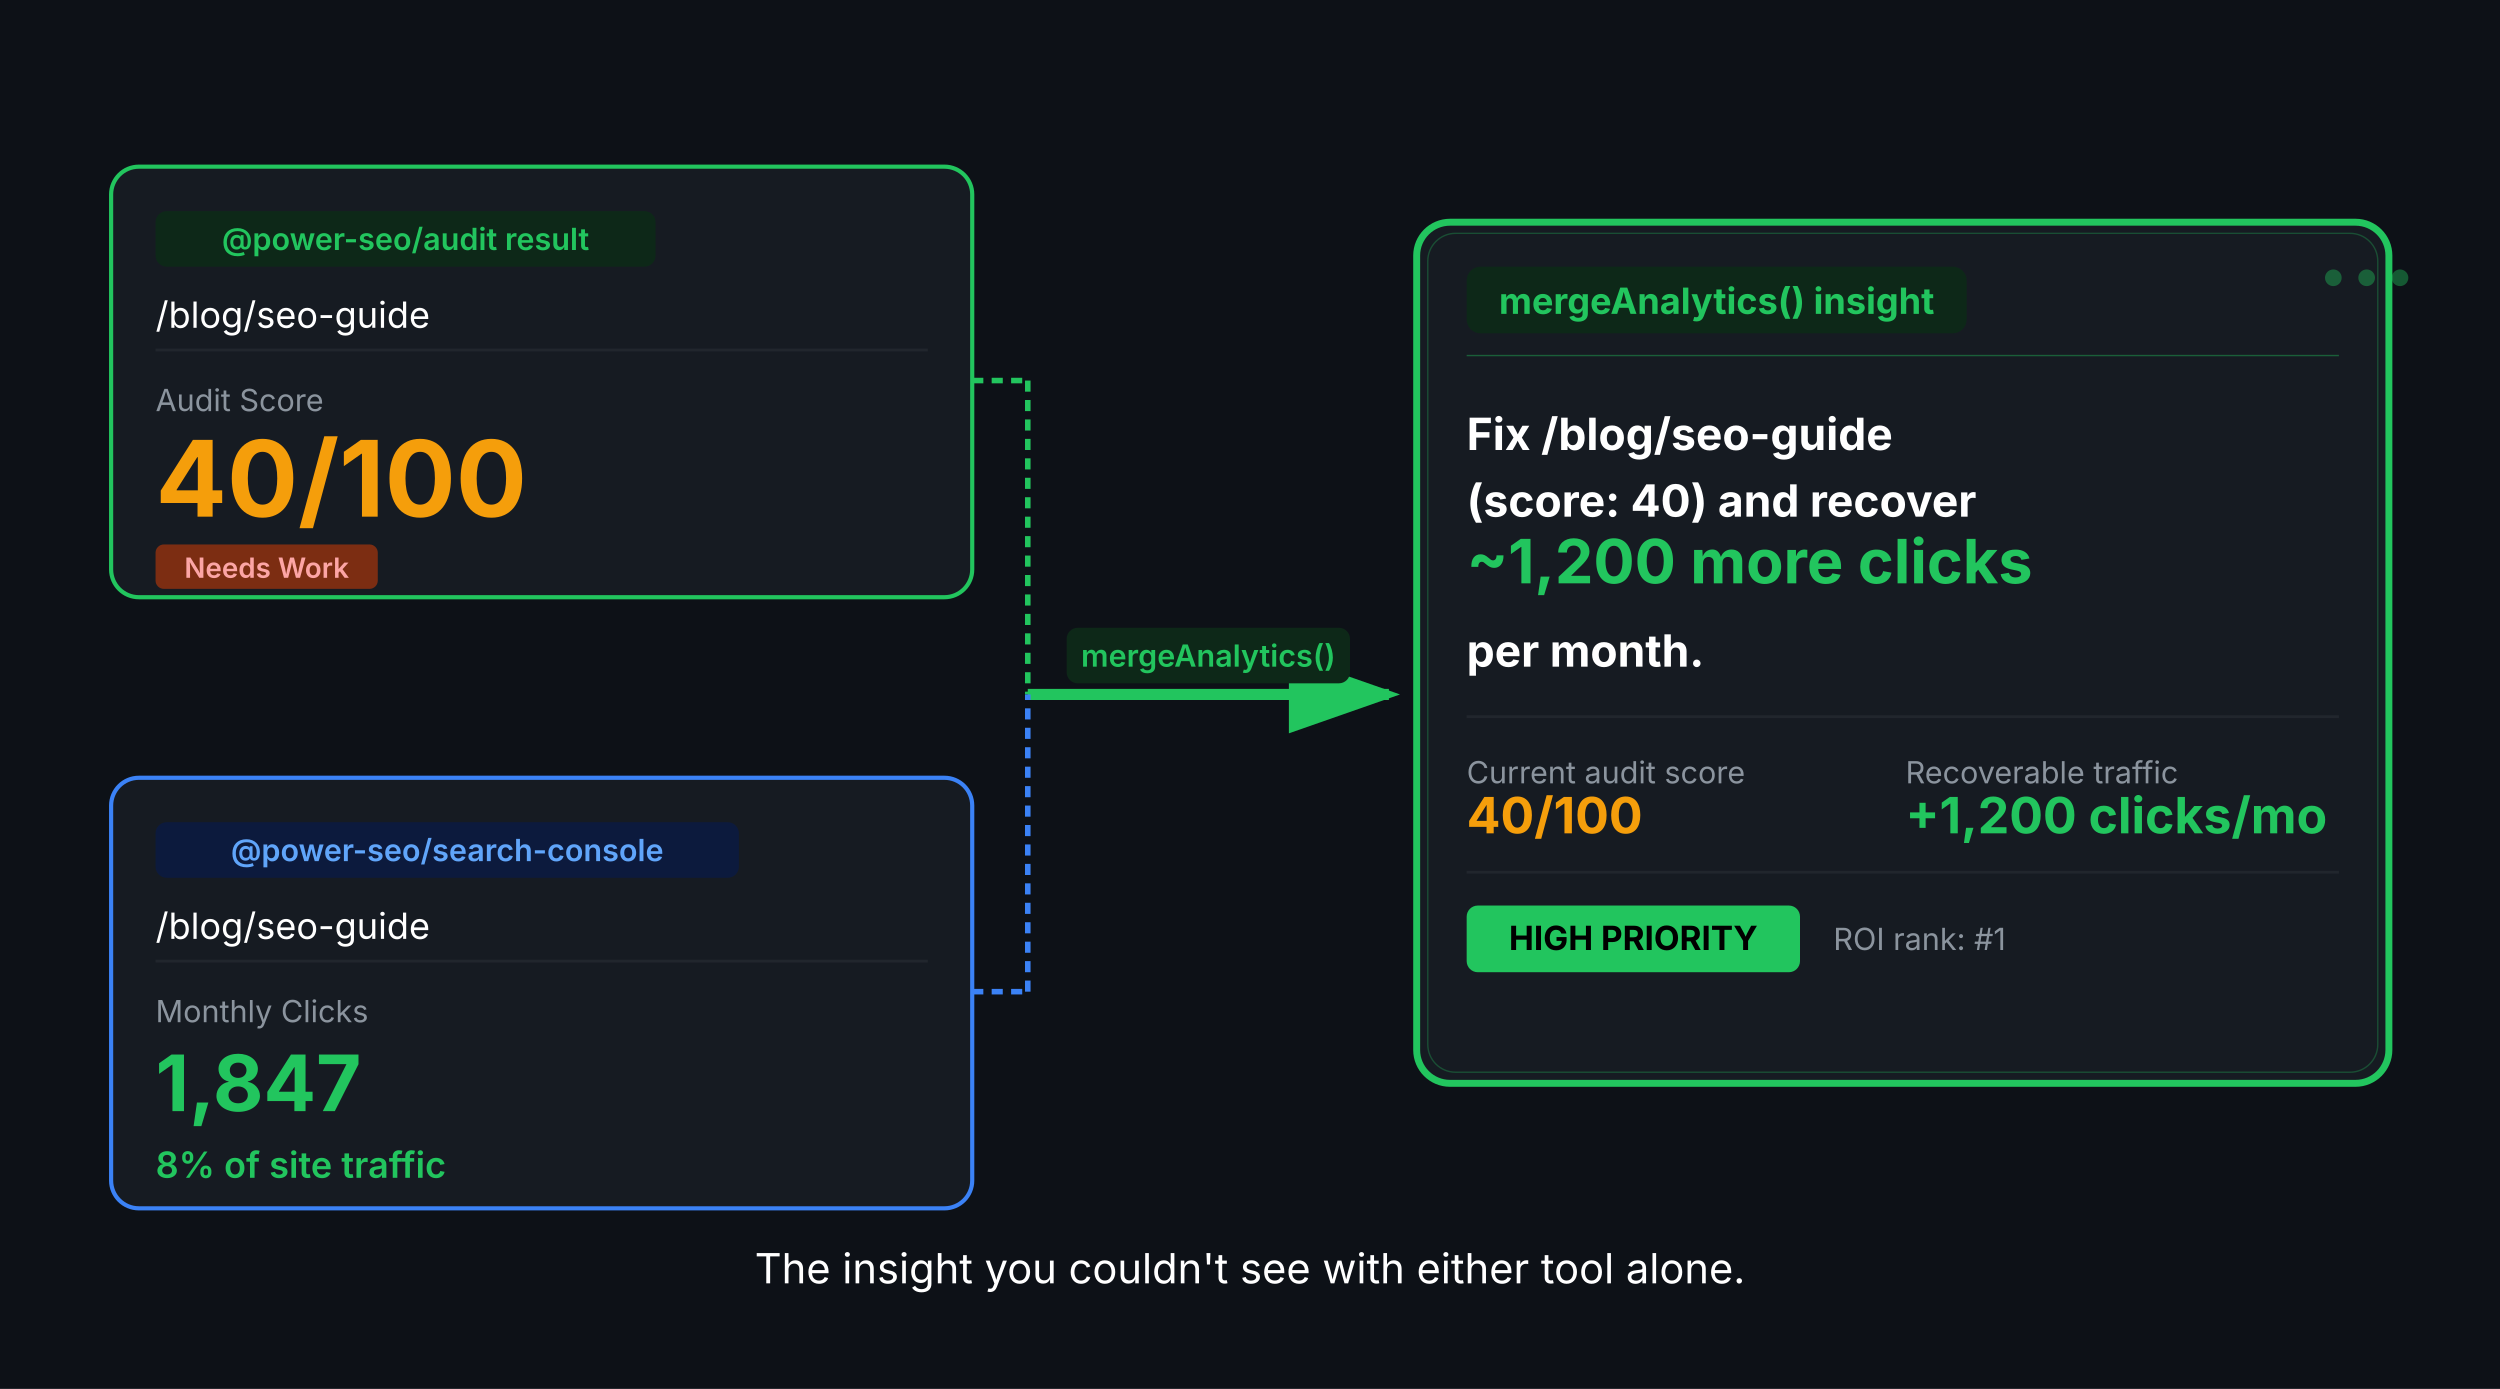
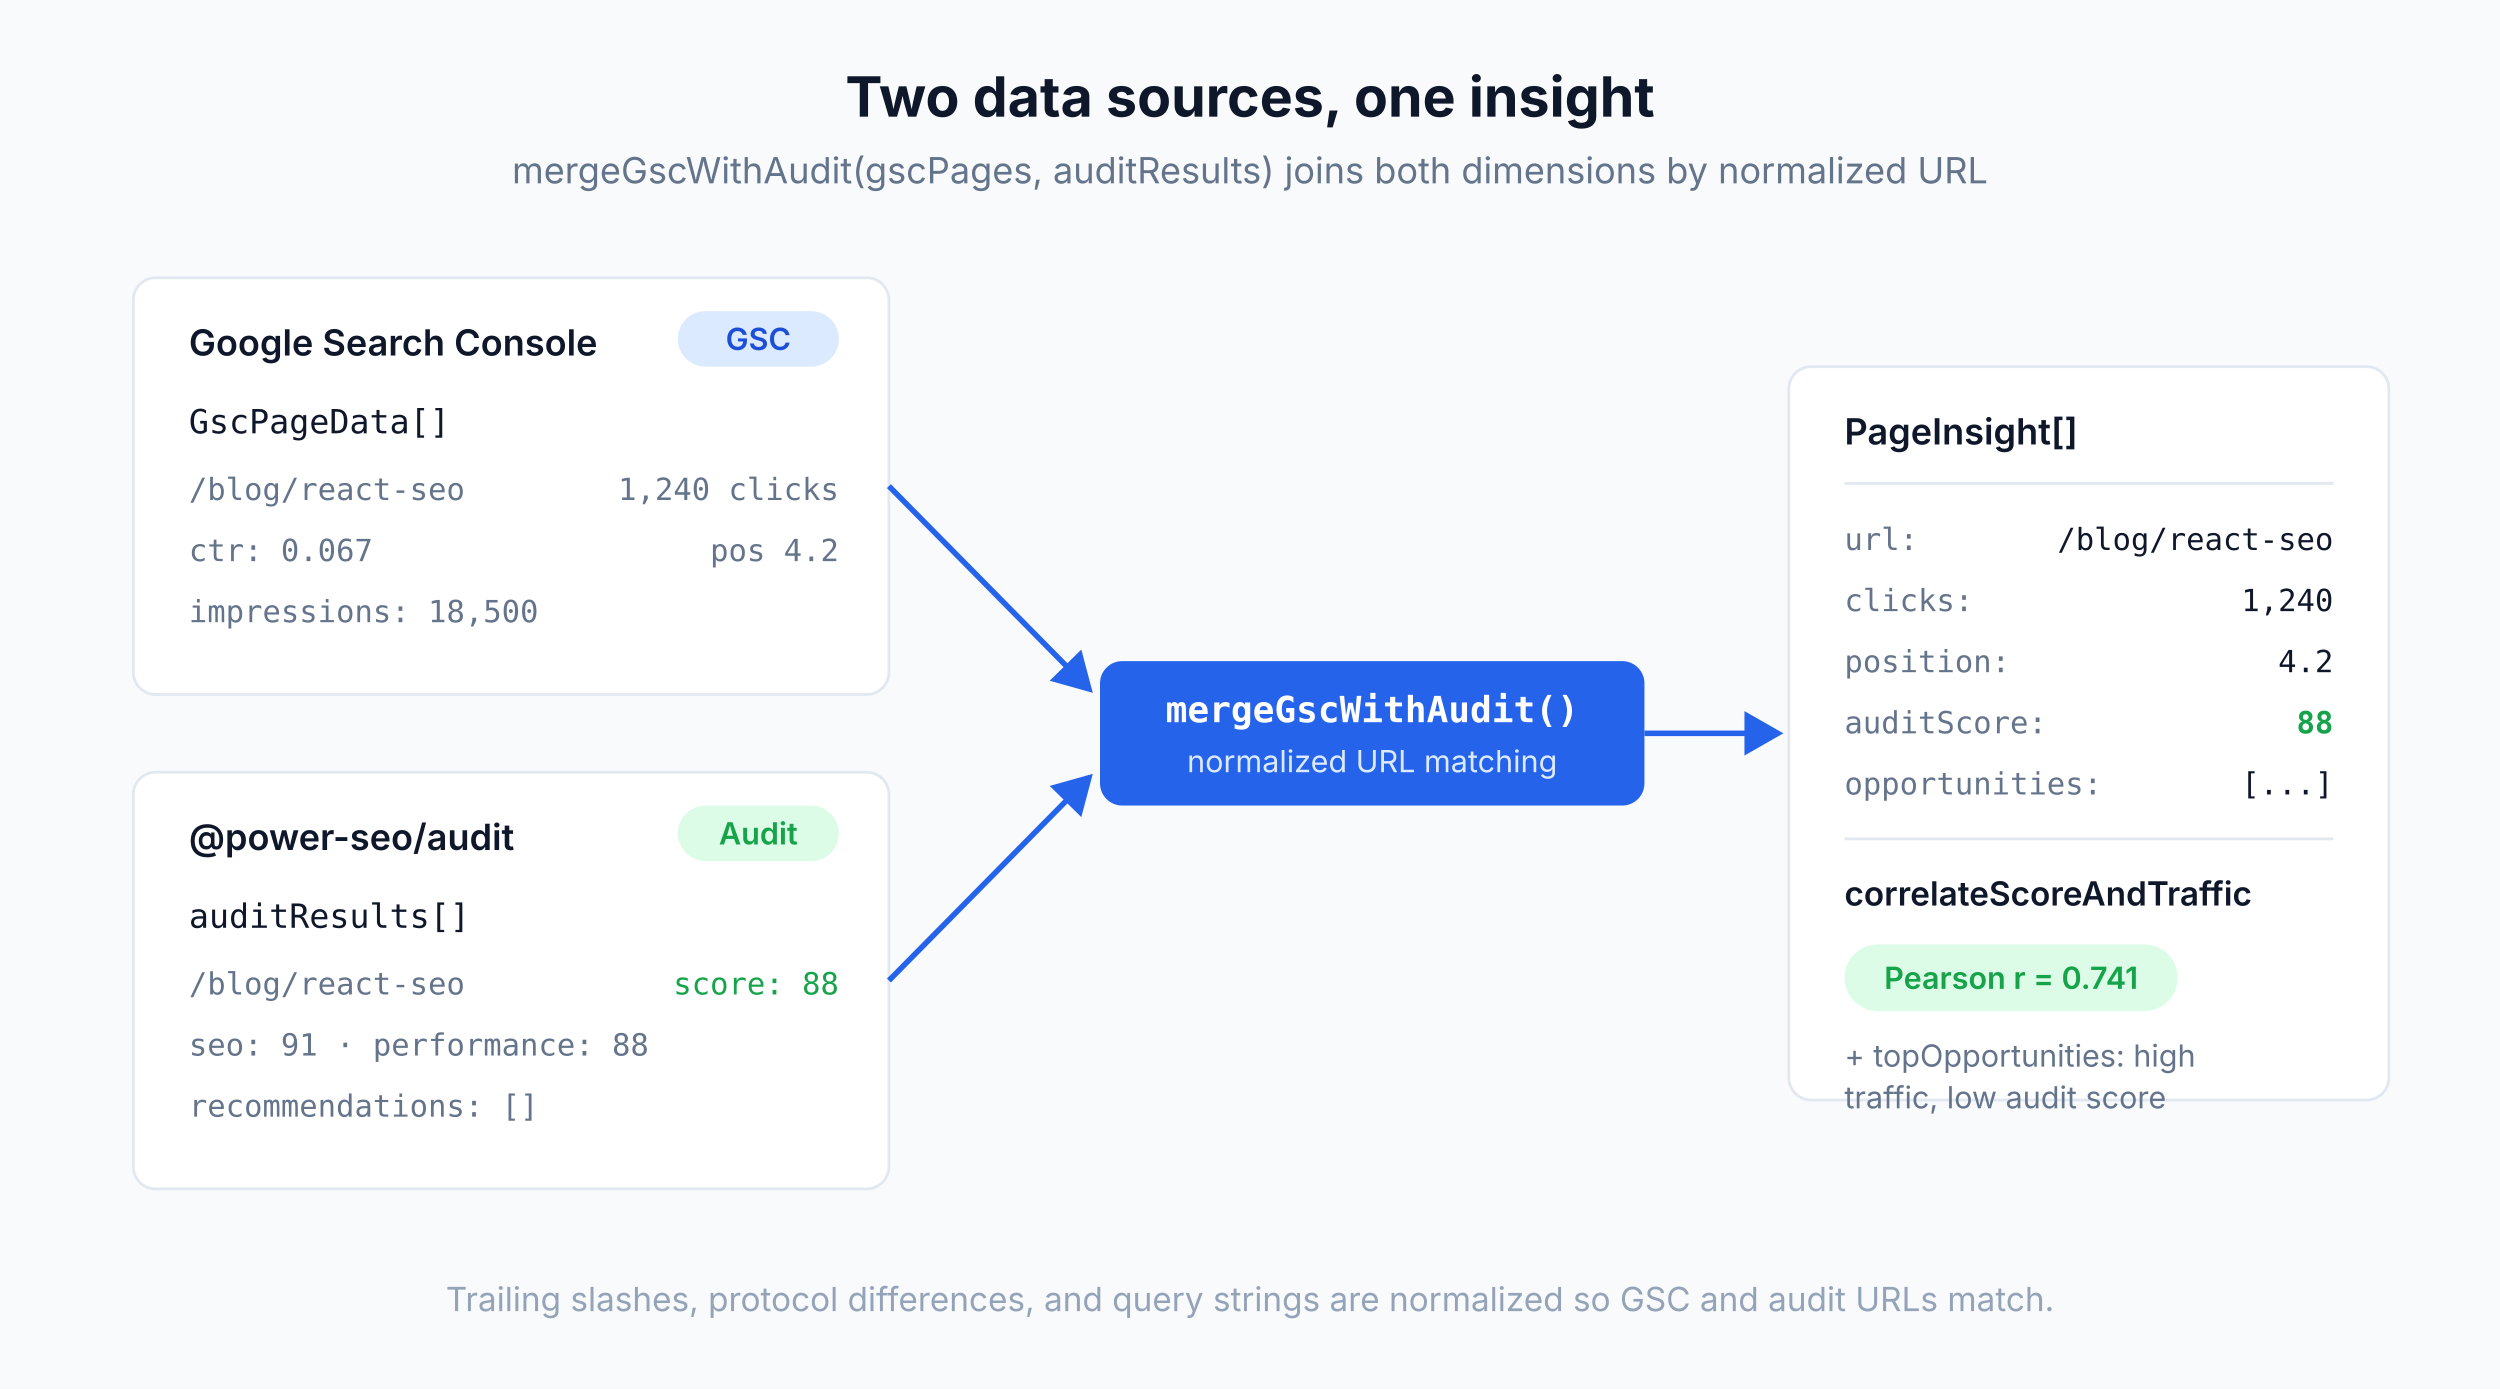
<svg xmlns="http://www.w3.org/2000/svg" width="900" height="500" viewBox="0 0 900 500">
  <defs>
    <style>
-       text { font-family: 'Inter', 'Segoe UI', system-ui, sans-serif; }
-       .mono { font-family: 'JetBrains Mono', 'Fira Code', 'Cascadia Code', monospace; }
+       .font-ui { font-family: 'Inter', -apple-system, 'Segoe UI', sans-serif; }
+       .font-mono { font-family: 'JetBrains Mono', 'Fira Code', Consolas, monospace; }
    </style>
-     <marker id="arrowGreen" markerWidth="10" markerHeight="7" refX="9" refY="3.5" orient="auto">
-       <polygon points="0 0, 10 3.5, 0 7" fill="#22c55e" />
+     <marker id="arrow" markerWidth="8" markerHeight="8" refX="6" refY="4" orient="auto">
+       <path d="M0 0 L7 4 L0 8 Z" fill="#2563eb" />
    </marker>
  </defs>
-   <rect width="900" height="500" fill="#0d1117" />
-   <rect x="40" y="60" width="310" height="155" rx="10" fill="#161b22" stroke="#22c55e" stroke-width="1.5" />
-   <rect x="56" y="76" width="180" height="20" rx="4" fill="#0d2818" />
-   <text x="146" y="90" fill="#22c55e" font-size="11" font-weight="600" text-anchor="middle">@power-seo/audit result</text>
-   <text x="56" y="118" fill="#ffffff" font-size="13" font-family="'JetBrains Mono','Fira Code',monospace">/blog/seo-guide</text>
-   <line x1="56" y1="126" x2="334" y2="126" stroke="#21262d" stroke-width="1" />
-   <text x="56" y="148" fill="#8b949e" font-size="11">Audit Score</text>
-   <text x="56" y="186" fill="#f59e0b" font-size="38" font-weight="700">40/100</text>
-   <rect x="56" y="196" width="80" height="16" rx="3" fill="#7c2d12" />
-   <text x="96" y="208" fill="#fca5a5" font-size="10" font-weight="600" text-anchor="middle">Needs Work</text>
-   <rect x="40" y="280" width="310" height="155" rx="10" fill="#161b22" stroke="#3b82f6" stroke-width="1.5" />
-   <rect x="56" y="296" width="210" height="20" rx="4" fill="#0c1a3d" />
-   <text x="161" y="310" fill="#60a5fa" font-size="11" font-weight="600" text-anchor="middle">@power-seo/search-console</text>
-   <text x="56" y="338" fill="#ffffff" font-size="13" font-family="'JetBrains Mono','Fira Code',monospace">/blog/seo-guide</text>
-   <line x1="56" y1="346" x2="334" y2="346" stroke="#21262d" stroke-width="1" />
-   <text x="56" y="368" fill="#8b949e" font-size="11">Monthly Clicks</text>
-   <text x="56" y="400" fill="#22c55e" font-size="28" font-weight="700">1,847</text>
-   <text x="56" y="424" fill="#22c55e" font-size="13" font-weight="600">8% of site traffic</text>
-   <line x1="370" y1="250" x2="500" y2="250" stroke="#22c55e" stroke-width="4" marker-end="url(#arrowGreen)" />
-   <rect x="384" y="226" width="102" height="20" rx="4" fill="#0d2818" />
-   <text x="435" y="240" fill="#22c55e" font-size="11" font-weight="600" text-anchor="middle">mergeAnalytics()</text>
-   <line x1="350" y1="137" x2="370" y2="137" stroke="#22c55e" stroke-width="2" stroke-dasharray="4,3" />
-   <line x1="370" y1="137" x2="370" y2="250" stroke="#22c55e" stroke-width="2" stroke-dasharray="4,3" />
-   <line x1="350" y1="357" x2="370" y2="357" stroke="#3b82f6" stroke-width="2" stroke-dasharray="4,3" />
-   <line x1="370" y1="357" x2="370" y2="250" stroke="#3b82f6" stroke-width="2" stroke-dasharray="4,3" />
-   <rect x="510" y="80" width="350" height="310" rx="12" fill="#161b22" stroke="#22c55e" stroke-width="2.5" />
-   <rect x="514" y="84" width="342" height="302" rx="10" fill="none" stroke="#22c55e" stroke-width="0.5" stroke-opacity="0.3" />
-   <rect x="528" y="96" width="180" height="24" rx="5" fill="#0d2818" />
-   <text x="618" y="113" fill="#22c55e" font-size="13" font-weight="700" text-anchor="middle">mergeAnalytics() insight</text>
-   <line x1="528" y1="128" x2="842" y2="128" stroke="#22c55e" stroke-width="0.5" stroke-opacity="0.4" />
-   <text x="528" y="162" fill="#ffffff" font-size="16" font-weight="700">Fix /blog/seo-guide</text>
-   <text x="528" y="186" fill="#ffffff" font-size="16" font-weight="700">(score: 40) and recover</text>
-   <text x="528" y="210" fill="#22c55e" font-size="22" font-weight="700">~1,200 more clicks</text>
-   <text x="528" y="240" fill="#ffffff" font-size="16" font-weight="700">per month.</text>
-   <line x1="528" y1="258" x2="842" y2="258" stroke="#21262d" stroke-width="1" />
-   <text x="528" y="282" fill="#8b949e" font-size="11">Current audit score</text>
-   <text x="528" y="300" fill="#f59e0b" font-size="18" font-weight="700">40/100</text>
-   <text x="686" y="282" fill="#8b949e" font-size="11">Recoverable traffic</text>
-   <text x="686" y="300" fill="#22c55e" font-size="18" font-weight="700">+1,200 clicks/mo</text>
-   <line x1="528" y1="314" x2="842" y2="314" stroke="#21262d" stroke-width="1" />
-   <rect x="528" y="326" width="120" height="24" rx="4" fill="#22c55e" />
-   <text x="588" y="342" fill="#000000" font-size="12" font-weight="700" text-anchor="middle">HIGH PRIORITY</text>
-   <text x="660" y="342" fill="#8b949e" font-size="11">ROI rank: #1</text>
-   <text x="450" y="462" fill="#ffffff" font-size="15" text-anchor="middle">The insight you couldn't see with either tool alone.</text>
-   <circle cx="840" cy="100" r="3" fill="#22c55e" fill-opacity="0.4" />
-   <circle cx="852" cy="100" r="3" fill="#22c55e" fill-opacity="0.4" />
-   <circle cx="864" cy="100" r="3" fill="#22c55e" fill-opacity="0.4" />
+   <rect width="900" height="500" fill="#f8fafc" />
+   <text x="450" y="42" class="font-ui" font-size="20" font-weight="700" fill="#0f172a" text-anchor="middle">Two data sources, one insight</text>
+   <text x="450" y="66" class="font-ui" font-size="13" fill="#64748b" text-anchor="middle">mergeGscWithAudit(gscPages, auditResults) joins both dimensions by normalized URL</text>
+   <rect x="48" y="100" width="272" height="150" rx="8" fill="#ffffff" stroke="#e2e8f0" />
+   <text x="68" y="128" class="font-ui" font-size="13" font-weight="600" fill="#0f172a">Google Search Console</text>
+   <rect x="244" y="112" width="58" height="20" rx="10" fill="#dbeafe" />
+   <text x="273" y="126" class="font-ui" font-size="11" font-weight="600" fill="#1d4ed8" text-anchor="middle">GSC</text>
+   <text x="68" y="156" class="font-mono" font-size="12" fill="#0f172a">GscPageData[]</text>
+   <text x="68" y="180" class="font-mono" font-size="11" fill="#64748b">/blog/react-seo</text>
+   <text x="302" y="180" class="font-mono" font-size="11" fill="#64748b" text-anchor="end">1,240 clicks</text>
+   <text x="68" y="202" class="font-mono" font-size="11" fill="#64748b">ctr: 0.067</text>
+   <text x="302" y="202" class="font-mono" font-size="11" fill="#64748b" text-anchor="end">pos 4.2</text>
+   <text x="68" y="224" class="font-mono" font-size="11" fill="#64748b">impressions: 18,500</text>
+   <rect x="48" y="278" width="272" height="150" rx="8" fill="#ffffff" stroke="#e2e8f0" />
+   <text x="68" y="306" class="font-ui" font-size="13" font-weight="600" fill="#0f172a">@power-seo/audit</text>
+   <rect x="244" y="290" width="58" height="20" rx="10" fill="#dcfce7" />
+   <text x="273" y="304" class="font-ui" font-size="11" font-weight="600" fill="#16a34a" text-anchor="middle">Audit</text>
+   <text x="68" y="334" class="font-mono" font-size="12" fill="#0f172a">auditResults[]</text>
+   <text x="68" y="358" class="font-mono" font-size="11" fill="#64748b">/blog/react-seo</text>
+   <text x="302" y="358" class="font-mono" font-size="11" fill="#16a34a" text-anchor="end">score: 88</text>
+   <text x="68" y="380" class="font-mono" font-size="11" fill="#64748b">seo: 91 · performance: 88</text>
+   <text x="68" y="402" class="font-mono" font-size="11" fill="#64748b">recommendations: []</text>
+   <line x1="320" y1="175" x2="392" y2="248" stroke="#2563eb" stroke-width="2" marker-end="url(#arrow)" />
+   <line x1="320" y1="353" x2="392" y2="280" stroke="#2563eb" stroke-width="2" marker-end="url(#arrow)" />
+   <rect x="396" y="238" width="196" height="52" rx="8" fill="#2563eb" />
+   <text x="494" y="260" class="font-mono" font-size="13" font-weight="600" fill="#ffffff" text-anchor="middle">mergeGscWithAudit()</text>
+   <text x="494" y="278" class="font-ui" font-size="11" fill="#dbeafe" text-anchor="middle">normalized URL matching</text>
+   <line x1="592" y1="264" x2="640" y2="264" stroke="#2563eb" stroke-width="2" marker-end="url(#arrow)" />
+   <rect x="644" y="132" width="216" height="264" rx="8" fill="#ffffff" stroke="#e2e8f0" />
+   <text x="664" y="160" class="font-ui" font-size="13" font-weight="600" fill="#0f172a">PageInsight[]</text>
+   <line x1="664" y1="174" x2="840" y2="174" stroke="#e2e8f0" />
+   <text x="664" y="198" class="font-mono" font-size="11" fill="#64748b">url:</text>
+   <text x="840" y="198" class="font-mono" font-size="11" fill="#0f172a" text-anchor="end">/blog/react-seo</text>
+   <text x="664" y="220" class="font-mono" font-size="11" fill="#64748b">clicks:</text>
+   <text x="840" y="220" class="font-mono" font-size="11" fill="#0f172a" text-anchor="end">1,240</text>
+   <text x="664" y="242" class="font-mono" font-size="11" fill="#64748b">position:</text>
+   <text x="840" y="242" class="font-mono" font-size="11" fill="#0f172a" text-anchor="end">4.2</text>
+   <text x="664" y="264" class="font-mono" font-size="11" fill="#64748b">auditScore:</text>
+   <text x="840" y="264" class="font-mono" font-size="11" font-weight="600" fill="#16a34a" text-anchor="end">88</text>
+   <text x="664" y="286" class="font-mono" font-size="11" fill="#64748b">opportunities:</text>
+   <text x="840" y="286" class="font-mono" font-size="11" fill="#0f172a" text-anchor="end">[...]</text>
+   <line x1="664" y1="302" x2="840" y2="302" stroke="#e2e8f0" />
+   <text x="664" y="326" class="font-ui" font-size="12" font-weight="600" fill="#0f172a">correlateScoreAndTraffic</text>
+   <rect x="664" y="340" width="120" height="24" rx="12" fill="#dcfce7" />
+   <text x="724" y="356" class="font-ui" font-size="11" font-weight="600" fill="#16a34a" text-anchor="middle">Pearson r = 0.741</text>
+   <text x="664" y="384" class="font-ui" font-size="11" fill="#64748b">+ topOpportunities: high</text>
+   <text x="664" y="399" class="font-ui" font-size="11" fill="#64748b">traffic, low audit score</text>
+   <text x="450" y="472" class="font-ui" font-size="12" fill="#94a3b8" text-anchor="middle">Trailing slashes, protocol differences, and query strings are normalized so GSC and audit URLs match.</text>
</svg>
